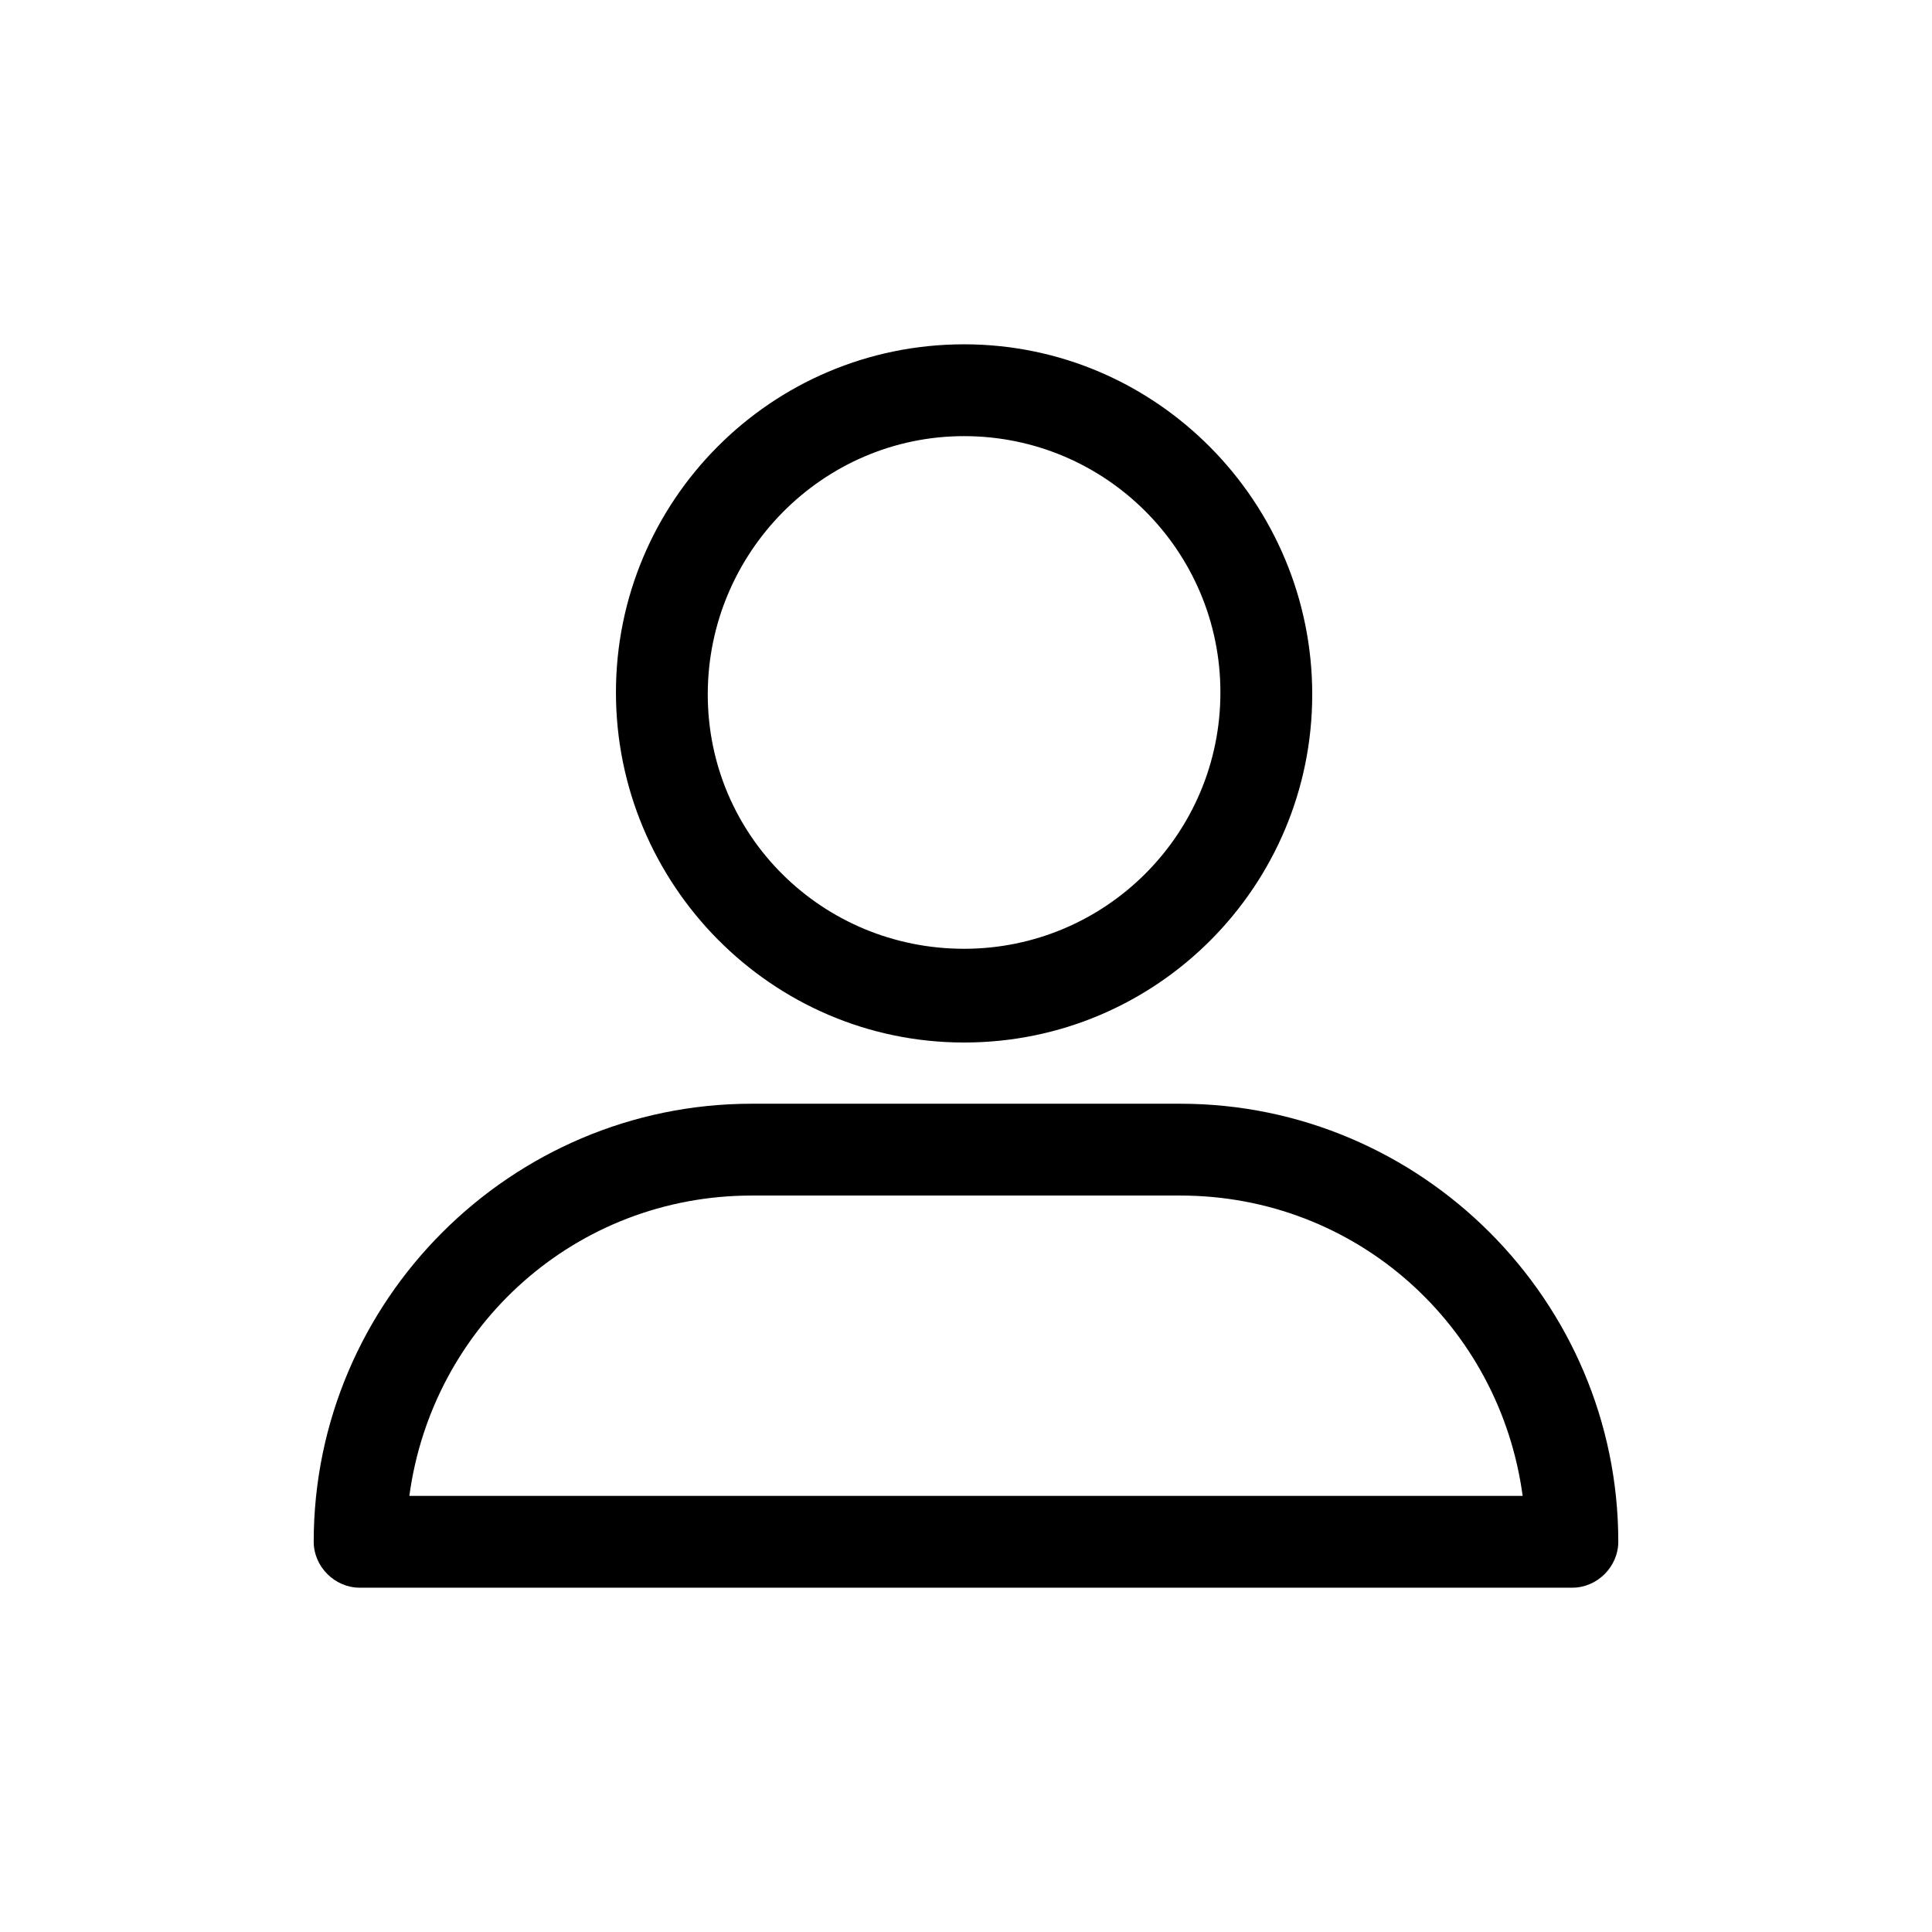
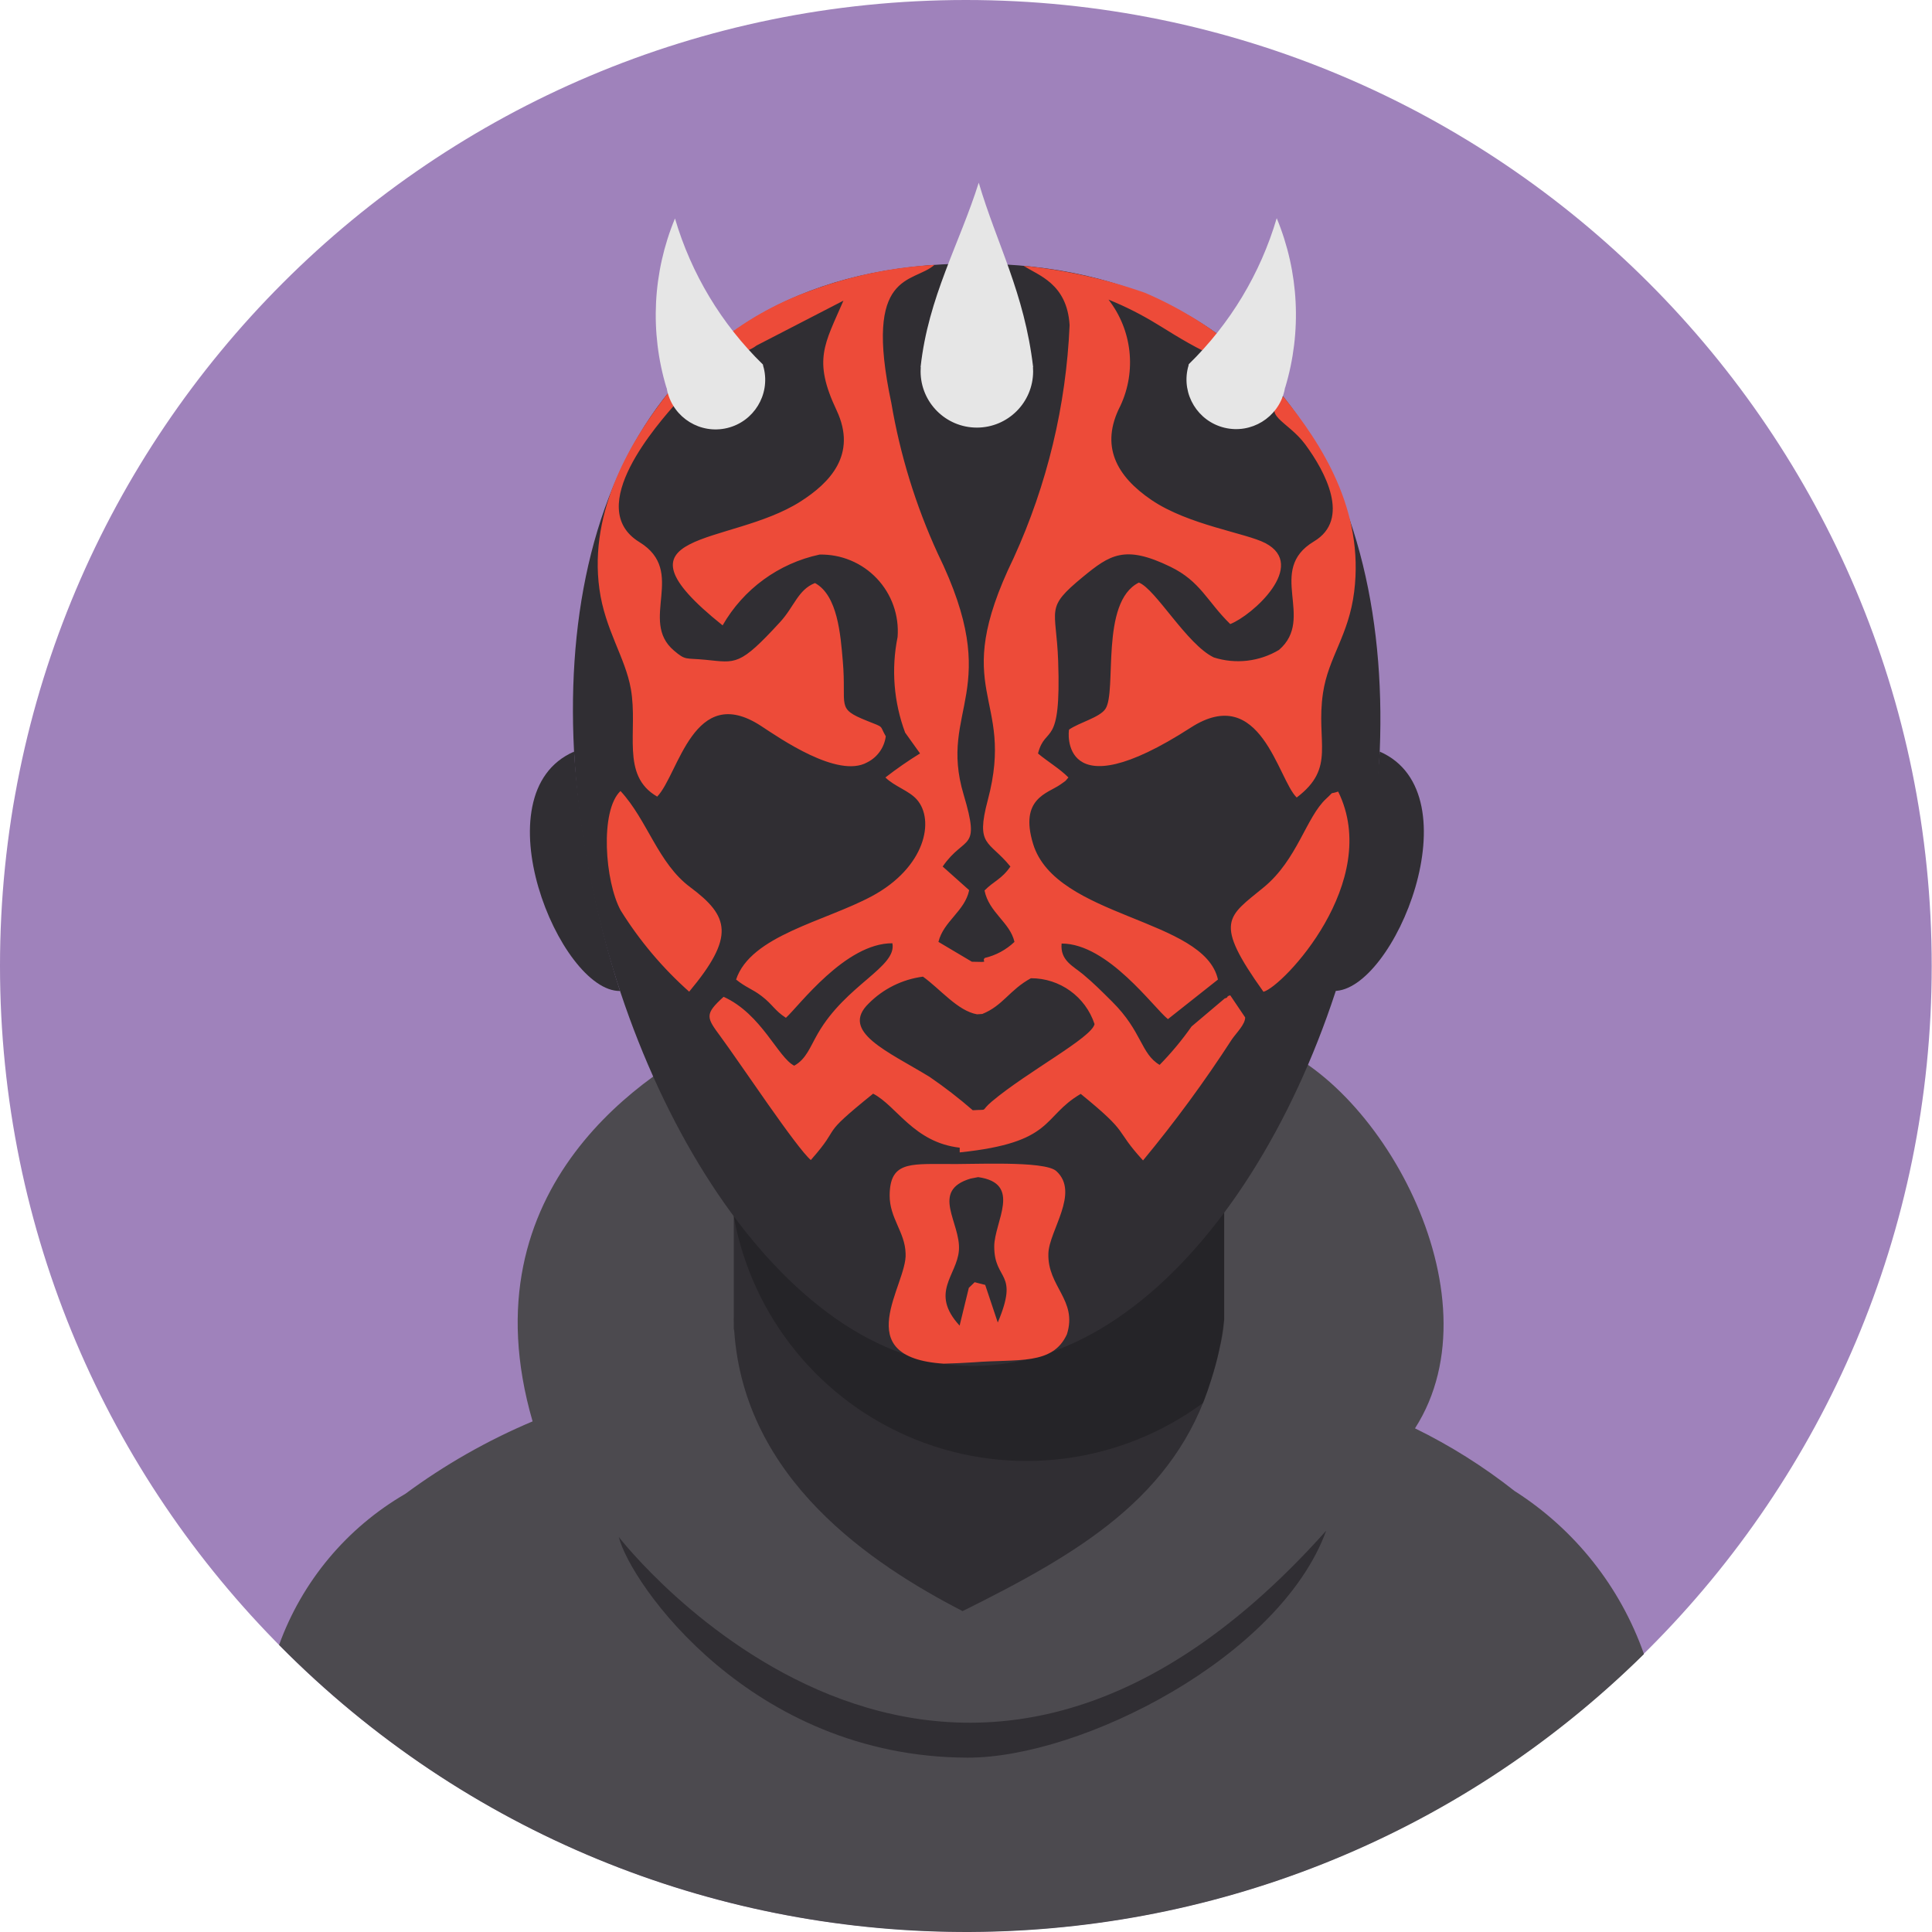
- <svg xmlns="http://www.w3.org/2000/svg" viewBox="0 0 101 101">
-   <path d="M50.4 54.5c10.1 0 18.2-8.2 18.2-18.2S60.5 18 50.4 18s-18.2 8.2-18.2 18.2 8.1 18.3 18.2 18.3zm0-31.7c7.4 0 13.4 6 13.4 13.4s-6 13.4-13.4 13.4S37 43.7 37 36.3s6-13.5 13.4-13.5zM18.8 83h63.4c1.3 0 2.4-1.1 2.4-2.4 0-12.6-10.3-22.9-22.9-22.9H39.3c-12.6 0-22.9 10.3-22.9 22.9 0 1.3 1.1 2.4 2.4 2.4zm20.5-20.5h22.4c9.2 0 16.7 6.8 17.9 15.7H21.4c1.2-8.9 8.7-15.7 17.9-15.7z" />
+ <svg xmlns="http://www.w3.org/2000/svg" viewBox="0 0 61.8 61.809">
+   <g data-name="Layer 2">
+     <g data-name="—ÎÓÈ 1">
+       <circle cx="30.9" cy="30.9" r="30.9" fill="#9f82bb" />
+       <path fill="#4c4a4f" fill-rule="evenodd" d="M52.594 52.918a30.895 30.895 0 0 1-43.666-.292 9.206 9.206 0 0 1 4.036-4.832 19.806 19.806 0 0 1 4.075-2.321c-2.197-7.553 3.778-11.267 6.063-12.335 0 3.487 3.266 1.173 7.318 1.217 3.336.036 9.932 3.395 9.932-1.035 3.67 1.086 7.67 8.079 4.917 12.376a17.613 17.613 0 0 1 3.182 2.002 10.193 10.193 0 0 1 4.143 5.22z" />
+       <path fill="#302e33" fill-rule="evenodd" d="m23.476 38.689 15.689.09v3.438l-.008.053a9.467 9.467 0 0 1-.401 1.853c-1.15 3.788-4.286 5.592-7.962 7.421-2.892-1.498-6.98-4.197-7.305-8.971l-.013-.06v-.2a6.778 6.778 0 0 1-.005-.206c0 .035.003.07.005.105z" />
+       <path fill-rule="evenodd" d="M39.161 38.66v3.58a3.812 3.812 0 0 1-.128.83 12.652 12.652 0 0 1-.544 1.812 9.516 9.516 0 0 1-15.014-5.97z" opacity=".22" />
+       <path fill="#302e33" fill-rule="evenodd" d="M31.129 8.432c21.281 0 12.987 35.266 0 35.266-12.266 0-21.281-35.266 0-35.266zM19.797 49.172c.03.038 10.419 13.483 22.63-.201-1.475 4.053-7.836 7.27-11.476 7.26-6.949-.02-10.796-5.6-11.154-7.06z" />
+       <path fill="#302e33" fill-rule="evenodd" d="M18.365 24.046c-3.07 1.339-.46 7.686 1.472 7.658a31.972 31.972 0 0 1-1.472-7.659zM44.14 24.045c3.07 1.339.46 7.687-1.471 7.658a31.993 31.993 0 0 0 1.471-7.658z" />
+       <path fill="#ed4b39" fill-rule="evenodd" d="M31.506 30.646c-.126.127.21.14-.413.122l-1.07-.635c.161-.661.843-.98.983-1.654l-.848-.757c.713-1.03 1.222-.454.671-2.3-.826-2.766 1.333-3.292-.833-7.724a19.262 19.262 0 0 1-1.48-4.804c-.907-4.26.695-3.813 1.38-4.42a13.506 13.506 0 0 0-3.991.836 10.108 10.108 0 0 0-2.965 1.676c-.027.542.902.353 1.262.069l2.781-1.436c-.601 1.393-.983 1.89-.22 3.505.672 1.423-.223 2.328-1.157 2.923-2.28 1.45-6.34.878-2.488 3.96a4.708 4.708 0 0 1 3.103-2.265 2.45 2.45 0 0 1 2.495 2.637 5.583 5.583 0 0 0 .241 3.058l.477.667a12.545 12.545 0 0 0-1.108.769c.302.294.752.419 1.005.705.58.655.28 2.17-1.44 3.094-1.506.808-3.876 1.26-4.342 2.666.327.263.51.294.819.53.352.27.413.46.775.694.417-.378 1.904-2.393 3.406-2.385.152.762-1.481 1.322-2.382 2.884-.26.451-.373.818-.758 1.033-.52-.26-1.044-1.654-2.259-2.204-.621.564-.55.659-.092 1.28.629.853 2.42 3.551 2.882 3.942 1.055-1.192.181-.66 1.993-2.123.755.39 1.3 1.56 2.77 1.728v.151c3.055-.317 2.619-1.14 3.872-1.872 1.627 1.325 1.029 1.073 1.993 2.129a41.062 41.062 0 0 0 2.843-3.874c.154-.219.424-.479.425-.701l-.478-.708c-.03.016-.075.012-.09.05-.013.038-.068.04-.087.051l-1.06.896a9.818 9.818 0 0 1-1.022 1.229c-.608-.36-.556-1.066-1.518-2.022-.34-.338-.595-.595-.934-.877-.318-.265-.734-.44-.684-.983 1.485-.003 2.963 2.077 3.402 2.418l1.6-1.266c-.433-1.97-5.187-1.962-5.914-4.34-.445-1.46.468-1.614.87-1.897.236-.167.129-.082.26-.228-.275-.279-.663-.507-.973-.767.242-.94.746-.1.645-2.96-.06-1.704-.441-1.675.787-2.686.867-.712 1.343-1.038 2.8-.33.973.471 1.176 1.112 1.918 1.835.703-.272 2.495-1.876 1.12-2.591-.621-.323-2.463-.577-3.642-1.38-1.115-.758-1.655-1.727-.993-3.01a3.275 3.275 0 0 0-.38-3.399 10.416 10.416 0 0 1 1.553.785c.254.137 2.87 1.9 2.509.76a11.9 11.9 0 0 0-2.893-1.762 16.65 16.65 0 0 0-3.882-.864c.449.303 1.387.554 1.469 1.897a20.005 20.005 0 0 1-1.79 7.45c-2.113 4.35.07 4.37-.827 7.744-.397 1.495.036 1.282.723 2.127-.278.407-.537.468-.828.767.145.712.813 1.013.958 1.644a2.06 2.06 0 0 1-.95.514zm-9.458 1.08a11.89 11.89 0 0 1-2.191-2.6c-.504-.92-.672-3.187-.006-3.82.865.936 1.198 2.31 2.232 3.078 1.249.93 1.439 1.578-.035 3.342zm18.373.003c-1.612-2.258-1.154-2.385.01-3.343 1.077-.886 1.355-2.245 2-2.837.286-.262.063-.12.38-.225 1.42 2.882-1.773 6.245-2.39 6.405zM30.995 41.2l-.295 1.21c-.967-1.055-.082-1.605-.022-2.41.066-.88-.933-1.904.372-2.294l.244-.047c1.422.2.515 1.43.514 2.218-.001 1.122.81.784.113 2.433l-.402-1.203-.338-.086-.186.18zm-.751-3.961c.796.02 3.17-.12 3.55.227.76.69-.233 1.905-.254 2.638-.032 1.063.938 1.484.594 2.58-.455 1.003-1.57.787-2.964.898-.312.02-.668.038-.98.045-3.09-.203-1.153-2.529-1.218-3.525-.017-.688-.515-1.127-.51-1.862.008-1.054.618-1.002 1.782-1.001zm-1.906-13.683a1.086 1.086 0 0 1-.597.835c-.938.523-2.797-.776-3.392-1.165-2.163-1.415-2.635 1.548-3.324 2.259-1.182-.679-.603-2.093-.843-3.446-.179-1.013-.825-1.888-1.005-3.19-.353-2.54 1.06-4.828 2.197-6.277l.29.287c-.611.696-3.012 3.378-1.208 4.484 1.531.939-.03 2.508 1.105 3.47.383.326.353.231 1.018.296.968.095 1.074.213 2.38-1.21.45-.49.573-1.035 1.114-1.246.725.393.818 1.65.89 2.495.128 1.471-.237 1.508.775 1.913.575.23.386.125.6.495zm13.426-9.33c-.583-.79-1.459-.92-.708-1.538 1.243 1.534 2.592 3.644 2.267 6.244-.175 1.405-.825 2.09-.997 3.236-.237 1.58.427 2.388-.842 3.346-.604-.586-1.15-3.68-3.391-2.235-4.206 2.713-3.915.096-3.89.061.336-.23.978-.386 1.161-.66.377-.558-.181-3.42 1.071-4.042.533.201 1.536 1.983 2.398 2.395a2.55 2.55 0 0 0 2.085-.241c1.177-1.016-.422-2.551 1.12-3.472 1.18-.705.363-2.229-.274-3.093zM31.257 32.45l.169-.011c.665-.268.868-.768 1.555-1.143a2.136 2.136 0 0 1 2.036 1.467c-.093.439-2.144 1.515-3.286 2.476-.398.336-.066.246-.61.28a15.244 15.244 0 0 0-1.384-1.069c-1.332-.814-2.876-1.445-1.945-2.347a2.993 2.993 0 0 1 1.735-.858c.553.396 1.11 1.095 1.73 1.205z" />
+       <path fill="#e6e6e6" fill-rule="evenodd" d="M33.047 11.743q.005.067.005.137a1.8 1.8 0 1 1-3.6 0q0-.07.005-.137h-.005c.245-2.24 1.24-3.932 1.86-5.898.58 1.966 1.46 3.52 1.74 5.898zM41.113 12.395a2.466 2.466 0 0 1-.024.118 1.587 1.587 0 1 1-3.086-.744.657.657 0 0 0 .028-.117 10.77 10.77 0 0 0 2.814-4.672 8.067 8.067 0 0 1 .272 5.416zM21.326 12.404c.006.04.014.08.024.119a1.587 1.587 0 1 0 3.086-.745.649.649 0 0 1-.029-.117 10.771 10.771 0 0 1-2.813-4.672 8.067 8.067 0 0 0-.273 5.416z" />
+     </g>
+   </g>
</svg>
